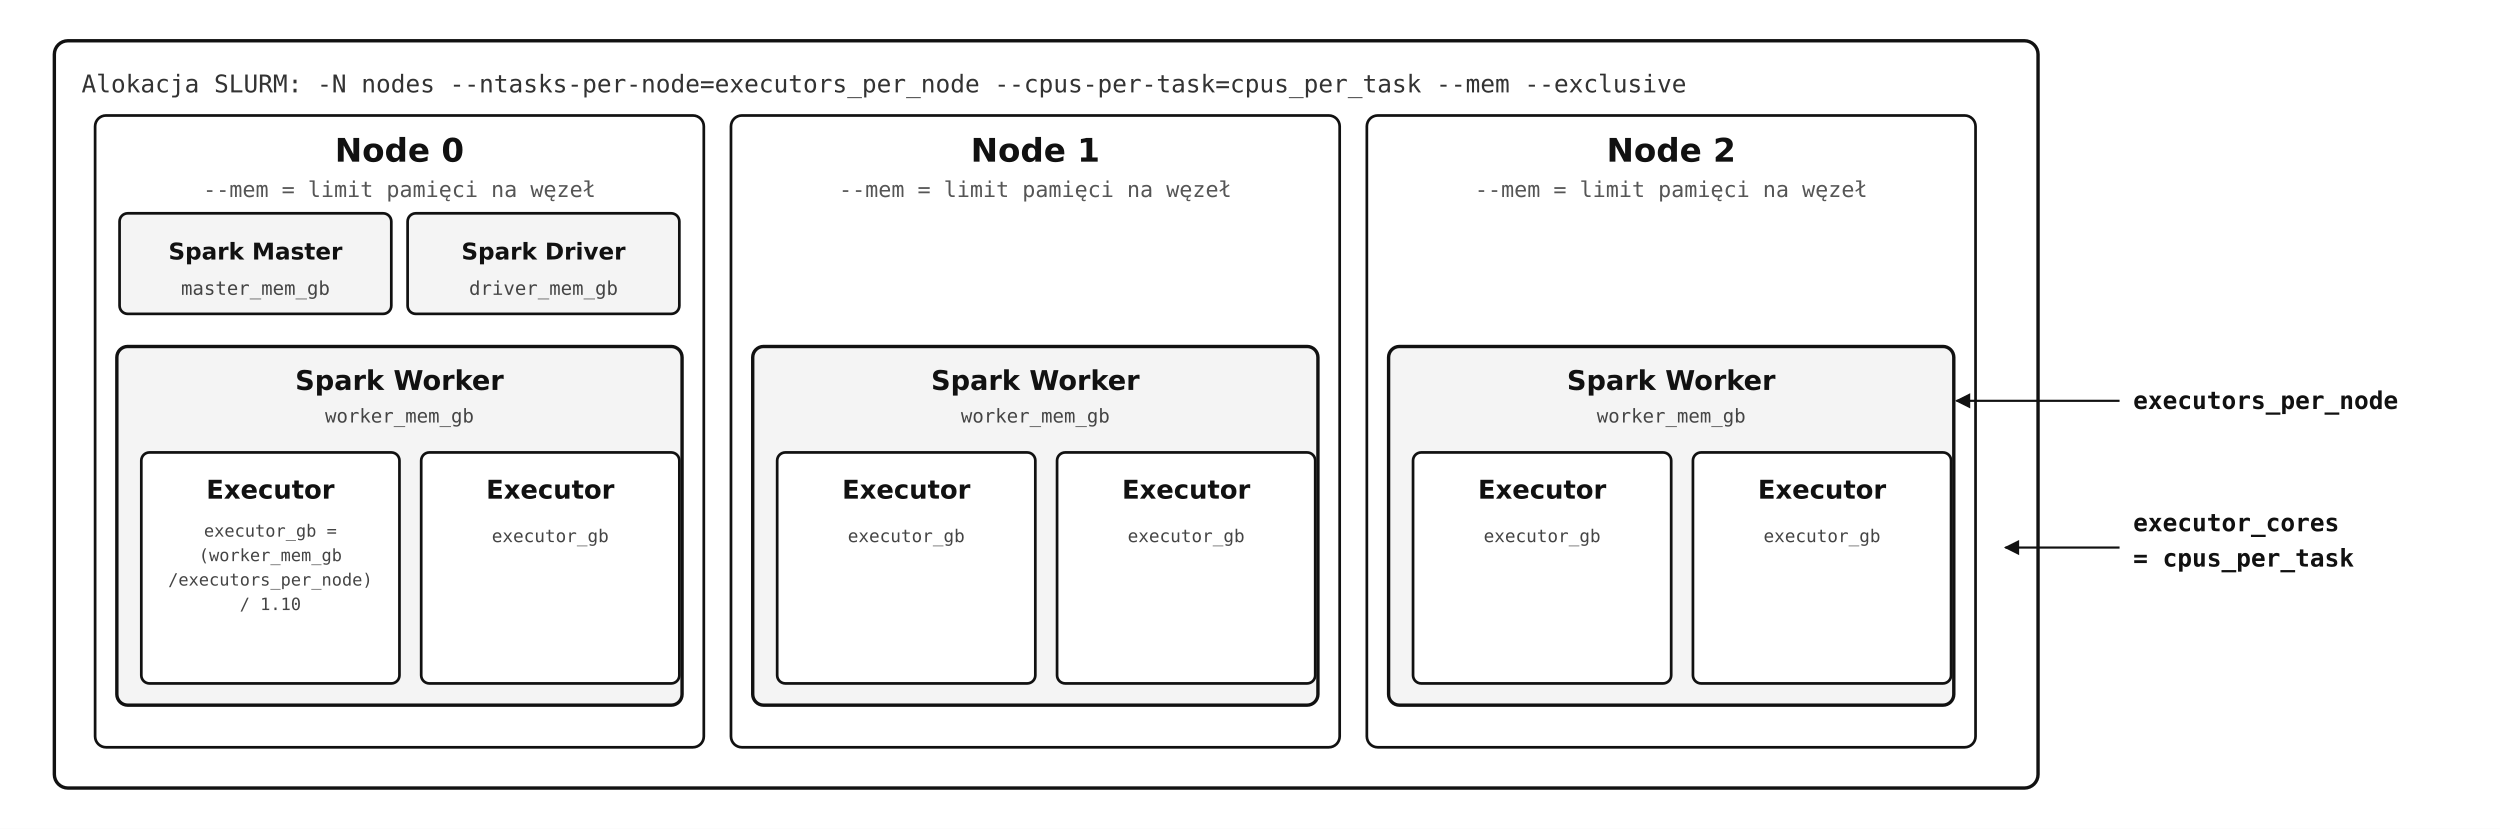
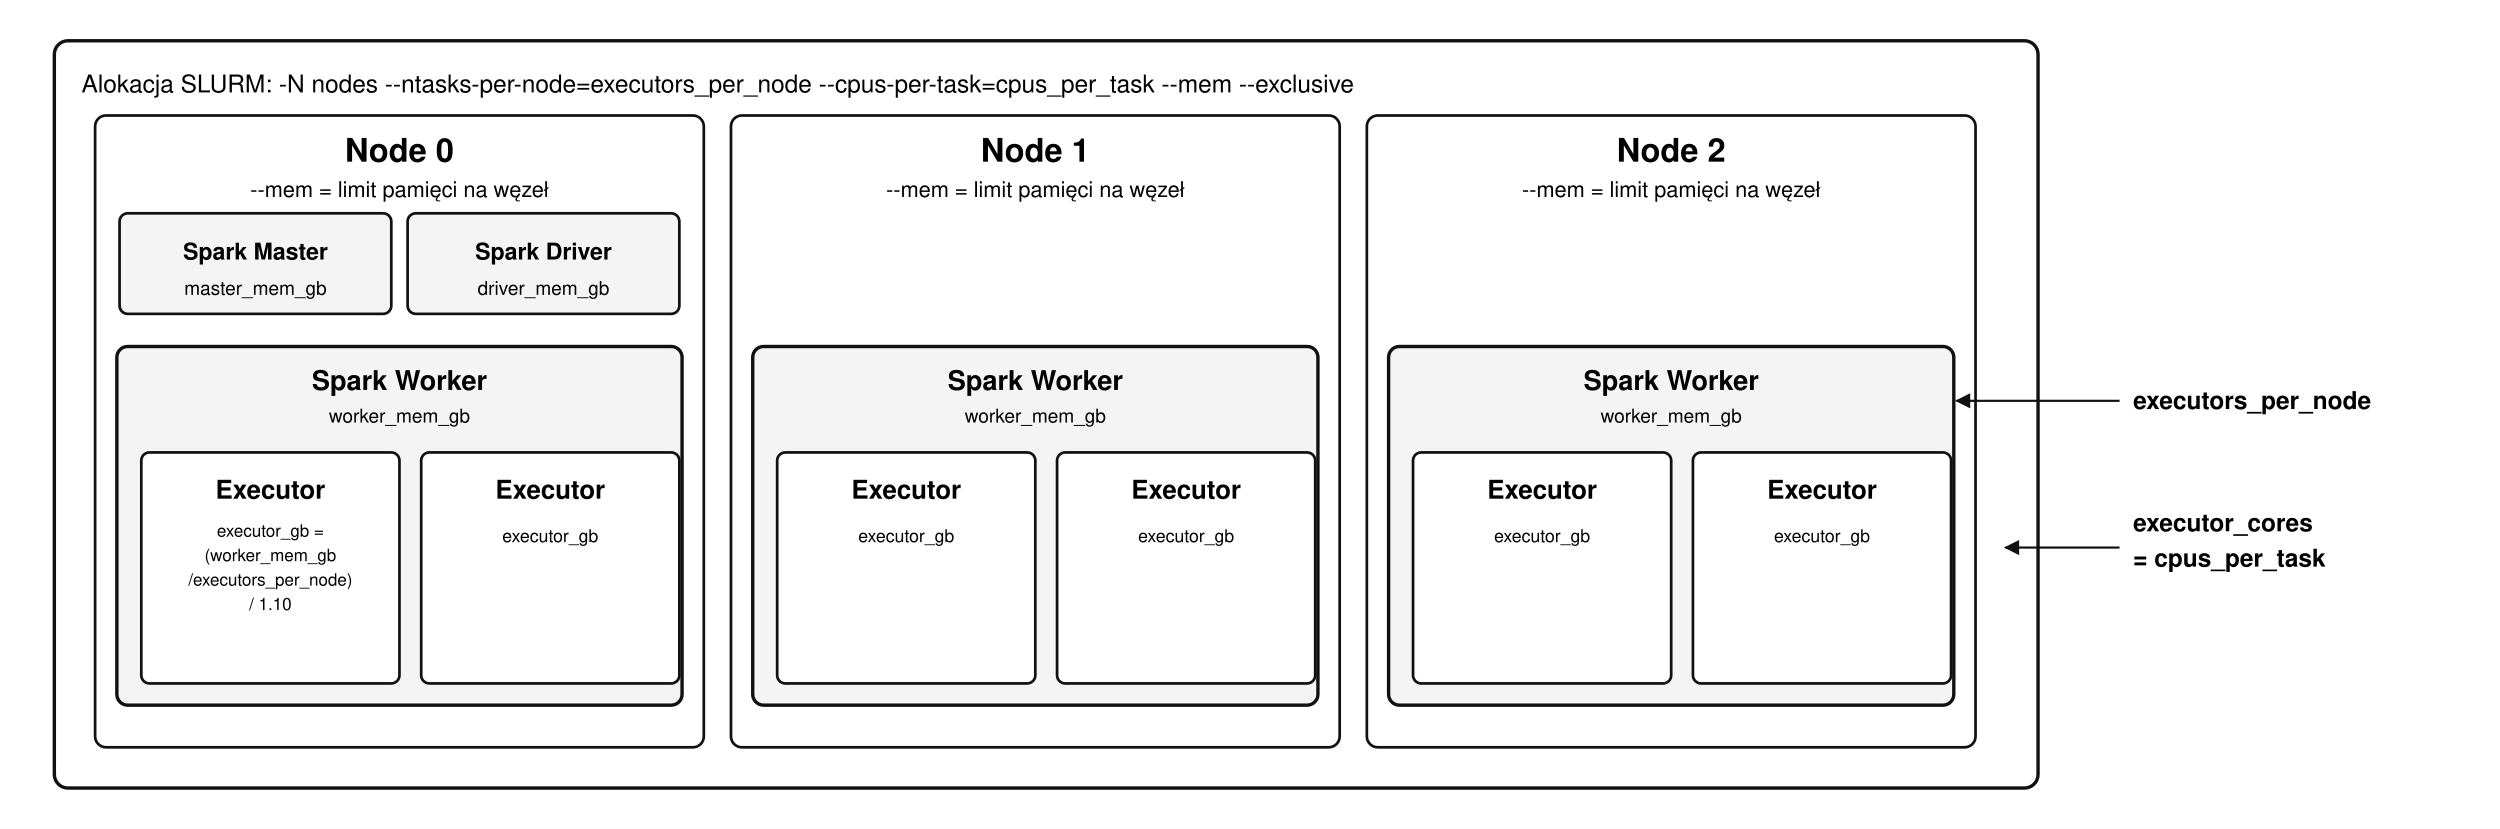
<svg xmlns="http://www.w3.org/2000/svg" width="1840" height="610" viewBox="0 0 1840 610">
  <defs>
    <marker id="a" viewBox="0 0 10 10" refX="9" refY="5" markerWidth="7" markerHeight="7" orient="auto-start-reverse">
      <path d="M 0 0 L 10 5 L 0 10 z" fill="#111111" />
    </marker>
  </defs>
  <rect width="1840" height="610" fill="#ffffff" />
  <rect x="40" y="30" width="1460" height="550" rx="10" fill="#ffffff" stroke="#111111" stroke-width="2.5" />
-   <text x="60" y="68" font-family="&quot;DejaVu Sans Mono&quot;, monospace" font-size="18" font-weight="normal" font-style="normal" fill="#333333" text-anchor="start">Alokacja SLURM:   -N nodes   --ntasks-per-node=executors_per_node   --cpus-per-task=cpus_per_task   --mem   --exclusive</text>
+   <text x="60" y="68" font-family="Helvetica, Arial, sans-serif" font-size="18" font-weight="normal" font-style="normal" fill="#000000" text-anchor="start">Alokacja SLURM:   -N nodes   --ntasks-per-node=executors_per_node   --cpus-per-task=cpus_per_task   --mem   --exclusive</text>
  <rect x="70" y="85" width="448" height="465" rx="8" fill="#ffffff" stroke="#111111" stroke-width="2" />
-   <text x="294.0" y="119" font-family="DejaVu Sans, Helvetica, Arial, sans-serif" font-size="24" font-weight="bold" font-style="normal" fill="#111111" text-anchor="middle">Node 0</text>
-   <text x="294.0" y="145" font-family="&quot;DejaVu Sans Mono&quot;, monospace" font-size="16" font-weight="normal" font-style="normal" fill="#555555" text-anchor="middle">--mem  =  limit pamięci na węzeł</text>
+   <text x="294.0" y="119" font-family="Helvetica, Arial, sans-serif" font-size="24" font-weight="bold" font-style="normal" fill="#000000" text-anchor="middle">Node 0</text>
+   <text x="294.0" y="145" font-family="Helvetica, Arial, sans-serif" font-size="16" font-weight="normal" font-style="normal" fill="#000000" text-anchor="middle">--mem  =  limit pamięci na węzeł</text>
  <rect x="88" y="157" width="200" height="74" rx="6" fill="#f4f4f4" stroke="#111111" stroke-width="2" />
-   <text x="188" y="191" font-family="DejaVu Sans, Helvetica, Arial, sans-serif" font-size="17" font-weight="bold" font-style="normal" fill="#111111" text-anchor="middle">Spark Master</text>
-   <text x="188" y="217" font-family="&quot;DejaVu Sans Mono&quot;, monospace" font-size="14" font-weight="normal" font-style="normal" fill="#444444" text-anchor="middle">master_mem_gb</text>
+   <text x="188" y="191" font-family="Helvetica, Arial, sans-serif" font-size="17" font-weight="bold" font-style="normal" fill="#000000" text-anchor="middle">Spark Master</text>
+   <text x="188" y="217" font-family="Helvetica, Arial, sans-serif" font-size="14" font-weight="normal" font-style="normal" fill="#000000" text-anchor="middle">master_mem_gb</text>
  <rect x="300" y="157" width="200" height="74" rx="6" fill="#f4f4f4" stroke="#111111" stroke-width="2" />
-   <text x="400" y="191" font-family="DejaVu Sans, Helvetica, Arial, sans-serif" font-size="17" font-weight="bold" font-style="normal" fill="#111111" text-anchor="middle">Spark Driver</text>
-   <text x="400" y="217" font-family="&quot;DejaVu Sans Mono&quot;, monospace" font-size="14" font-weight="normal" font-style="normal" fill="#444444" text-anchor="middle">driver_mem_gb</text>
+   <text x="400" y="191" font-family="Helvetica, Arial, sans-serif" font-size="17" font-weight="bold" font-style="normal" fill="#000000" text-anchor="middle">Spark Driver</text>
+   <text x="400" y="217" font-family="Helvetica, Arial, sans-serif" font-size="14" font-weight="normal" font-style="normal" fill="#000000" text-anchor="middle">driver_mem_gb</text>
  <rect x="86" y="255" width="416" height="264" rx="8" fill="#f4f4f4" stroke="#111111" stroke-width="2.5" />
-   <text x="294.0" y="287" font-family="DejaVu Sans, Helvetica, Arial, sans-serif" font-size="20" font-weight="bold" font-style="normal" fill="#111111" text-anchor="middle">Spark Worker</text>
-   <text x="294.0" y="311" font-family="&quot;DejaVu Sans Mono&quot;, monospace" font-size="14" font-weight="normal" font-style="normal" fill="#444444" text-anchor="middle">worker_mem_gb</text>
+   <text x="294.0" y="287" font-family="Helvetica, Arial, sans-serif" font-size="20" font-weight="bold" font-style="normal" fill="#000000" text-anchor="middle">Spark Worker</text>
+   <text x="294.0" y="311" font-family="Helvetica, Arial, sans-serif" font-size="14" font-weight="normal" font-style="normal" fill="#000000" text-anchor="middle">worker_mem_gb</text>
  <rect x="104" y="333" width="190" height="170" rx="6" fill="#ffffff" stroke="#111111" stroke-width="2" />
-   <text x="199" y="367" font-family="DejaVu Sans, Helvetica, Arial, sans-serif" font-size="19" font-weight="bold" font-style="normal" fill="#111111" text-anchor="middle">Executor</text>
-   <text x="199" y="395" font-family="&quot;DejaVu Sans Mono&quot;, monospace" font-size="12.5" font-weight="normal" font-style="normal" fill="#444444" text-anchor="middle">executor_gb =</text>
-   <text x="199" y="413" font-family="&quot;DejaVu Sans Mono&quot;, monospace" font-size="12.5" font-weight="normal" font-style="normal" fill="#444444" text-anchor="middle">(worker_mem_gb</text>
-   <text x="199" y="431" font-family="&quot;DejaVu Sans Mono&quot;, monospace" font-size="12.5" font-weight="normal" font-style="normal" fill="#444444" text-anchor="middle">/executors_per_node)</text>
-   <text x="199" y="449" font-family="&quot;DejaVu Sans Mono&quot;, monospace" font-size="12.5" font-weight="normal" font-style="normal" fill="#444444" text-anchor="middle">/ 1.10</text>
+   <text x="199" y="367" font-family="Helvetica, Arial, sans-serif" font-size="19" font-weight="bold" font-style="normal" fill="#000000" text-anchor="middle">Executor</text>
+   <text x="199" y="395" font-family="Helvetica, Arial, sans-serif" font-size="12.5" font-weight="normal" font-style="normal" fill="#000000" text-anchor="middle">executor_gb =</text>
+   <text x="199" y="413" font-family="Helvetica, Arial, sans-serif" font-size="12.5" font-weight="normal" font-style="normal" fill="#000000" text-anchor="middle">(worker_mem_gb</text>
+   <text x="199" y="431" font-family="Helvetica, Arial, sans-serif" font-size="12.5" font-weight="normal" font-style="normal" fill="#000000" text-anchor="middle">/executors_per_node)</text>
+   <text x="199" y="449" font-family="Helvetica, Arial, sans-serif" font-size="12.5" font-weight="normal" font-style="normal" fill="#000000" text-anchor="middle">/ 1.10</text>
  <rect x="310" y="333" width="190" height="170" rx="6" fill="#ffffff" stroke="#111111" stroke-width="2" />
-   <text x="405" y="367" font-family="DejaVu Sans, Helvetica, Arial, sans-serif" font-size="19" font-weight="bold" font-style="normal" fill="#111111" text-anchor="middle">Executor</text>
-   <text x="405" y="399" font-family="&quot;DejaVu Sans Mono&quot;, monospace" font-size="13" font-weight="normal" font-style="normal" fill="#444444" text-anchor="middle">executor_gb</text>
+   <text x="405" y="367" font-family="Helvetica, Arial, sans-serif" font-size="19" font-weight="bold" font-style="normal" fill="#000000" text-anchor="middle">Executor</text>
+   <text x="405" y="399" font-family="Helvetica, Arial, sans-serif" font-size="13" font-weight="normal" font-style="normal" fill="#000000" text-anchor="middle">executor_gb</text>
  <rect x="538" y="85" width="448" height="465" rx="8" fill="#ffffff" stroke="#111111" stroke-width="2" />
-   <text x="762.0" y="119" font-family="DejaVu Sans, Helvetica, Arial, sans-serif" font-size="24" font-weight="bold" font-style="normal" fill="#111111" text-anchor="middle">Node 1</text>
-   <text x="762.0" y="145" font-family="&quot;DejaVu Sans Mono&quot;, monospace" font-size="16" font-weight="normal" font-style="normal" fill="#555555" text-anchor="middle">--mem  =  limit pamięci na węzeł</text>
+   <text x="762.0" y="119" font-family="Helvetica, Arial, sans-serif" font-size="24" font-weight="bold" font-style="normal" fill="#000000" text-anchor="middle">Node 1</text>
+   <text x="762.0" y="145" font-family="Helvetica, Arial, sans-serif" font-size="16" font-weight="normal" font-style="normal" fill="#000000" text-anchor="middle">--mem  =  limit pamięci na węzeł</text>
  <rect x="554" y="255" width="416" height="264" rx="8" fill="#f4f4f4" stroke="#111111" stroke-width="2.5" />
-   <text x="762.0" y="287" font-family="DejaVu Sans, Helvetica, Arial, sans-serif" font-size="20" font-weight="bold" font-style="normal" fill="#111111" text-anchor="middle">Spark Worker</text>
-   <text x="762.0" y="311" font-family="&quot;DejaVu Sans Mono&quot;, monospace" font-size="14" font-weight="normal" font-style="normal" fill="#444444" text-anchor="middle">worker_mem_gb</text>
+   <text x="762.0" y="287" font-family="Helvetica, Arial, sans-serif" font-size="20" font-weight="bold" font-style="normal" fill="#000000" text-anchor="middle">Spark Worker</text>
+   <text x="762.0" y="311" font-family="Helvetica, Arial, sans-serif" font-size="14" font-weight="normal" font-style="normal" fill="#000000" text-anchor="middle">worker_mem_gb</text>
  <rect x="572" y="333" width="190" height="170" rx="6" fill="#ffffff" stroke="#111111" stroke-width="2" />
-   <text x="667" y="367" font-family="DejaVu Sans, Helvetica, Arial, sans-serif" font-size="19" font-weight="bold" font-style="normal" fill="#111111" text-anchor="middle">Executor</text>
-   <text x="667" y="399" font-family="&quot;DejaVu Sans Mono&quot;, monospace" font-size="13" font-weight="normal" font-style="normal" fill="#444444" text-anchor="middle">executor_gb</text>
+   <text x="667" y="367" font-family="Helvetica, Arial, sans-serif" font-size="19" font-weight="bold" font-style="normal" fill="#000000" text-anchor="middle">Executor</text>
+   <text x="667" y="399" font-family="Helvetica, Arial, sans-serif" font-size="13" font-weight="normal" font-style="normal" fill="#000000" text-anchor="middle">executor_gb</text>
  <rect x="778" y="333" width="190" height="170" rx="6" fill="#ffffff" stroke="#111111" stroke-width="2" />
-   <text x="873" y="367" font-family="DejaVu Sans, Helvetica, Arial, sans-serif" font-size="19" font-weight="bold" font-style="normal" fill="#111111" text-anchor="middle">Executor</text>
-   <text x="873" y="399" font-family="&quot;DejaVu Sans Mono&quot;, monospace" font-size="13" font-weight="normal" font-style="normal" fill="#444444" text-anchor="middle">executor_gb</text>
+   <text x="873" y="367" font-family="Helvetica, Arial, sans-serif" font-size="19" font-weight="bold" font-style="normal" fill="#000000" text-anchor="middle">Executor</text>
+   <text x="873" y="399" font-family="Helvetica, Arial, sans-serif" font-size="13" font-weight="normal" font-style="normal" fill="#000000" text-anchor="middle">executor_gb</text>
  <rect x="1006" y="85" width="448" height="465" rx="8" fill="#ffffff" stroke="#111111" stroke-width="2" />
-   <text x="1230.0" y="119" font-family="DejaVu Sans, Helvetica, Arial, sans-serif" font-size="24" font-weight="bold" font-style="normal" fill="#111111" text-anchor="middle">Node 2</text>
-   <text x="1230.0" y="145" font-family="&quot;DejaVu Sans Mono&quot;, monospace" font-size="16" font-weight="normal" font-style="normal" fill="#555555" text-anchor="middle">--mem  =  limit pamięci na węzeł</text>
+   <text x="1230.0" y="119" font-family="Helvetica, Arial, sans-serif" font-size="24" font-weight="bold" font-style="normal" fill="#000000" text-anchor="middle">Node 2</text>
+   <text x="1230.0" y="145" font-family="Helvetica, Arial, sans-serif" font-size="16" font-weight="normal" font-style="normal" fill="#000000" text-anchor="middle">--mem  =  limit pamięci na węzeł</text>
  <rect x="1022" y="255" width="416" height="264" rx="8" fill="#f4f4f4" stroke="#111111" stroke-width="2.5" />
-   <text x="1230.0" y="287" font-family="DejaVu Sans, Helvetica, Arial, sans-serif" font-size="20" font-weight="bold" font-style="normal" fill="#111111" text-anchor="middle">Spark Worker</text>
-   <text x="1230.0" y="311" font-family="&quot;DejaVu Sans Mono&quot;, monospace" font-size="14" font-weight="normal" font-style="normal" fill="#444444" text-anchor="middle">worker_mem_gb</text>
+   <text x="1230.0" y="287" font-family="Helvetica, Arial, sans-serif" font-size="20" font-weight="bold" font-style="normal" fill="#000000" text-anchor="middle">Spark Worker</text>
+   <text x="1230.0" y="311" font-family="Helvetica, Arial, sans-serif" font-size="14" font-weight="normal" font-style="normal" fill="#000000" text-anchor="middle">worker_mem_gb</text>
  <rect x="1040" y="333" width="190" height="170" rx="6" fill="#ffffff" stroke="#111111" stroke-width="2" />
-   <text x="1135" y="367" font-family="DejaVu Sans, Helvetica, Arial, sans-serif" font-size="19" font-weight="bold" font-style="normal" fill="#111111" text-anchor="middle">Executor</text>
-   <text x="1135" y="399" font-family="&quot;DejaVu Sans Mono&quot;, monospace" font-size="13" font-weight="normal" font-style="normal" fill="#444444" text-anchor="middle">executor_gb</text>
+   <text x="1135" y="367" font-family="Helvetica, Arial, sans-serif" font-size="19" font-weight="bold" font-style="normal" fill="#000000" text-anchor="middle">Executor</text>
+   <text x="1135" y="399" font-family="Helvetica, Arial, sans-serif" font-size="13" font-weight="normal" font-style="normal" fill="#000000" text-anchor="middle">executor_gb</text>
  <rect x="1246" y="333" width="190" height="170" rx="6" fill="#ffffff" stroke="#111111" stroke-width="2" />
-   <text x="1341" y="367" font-family="DejaVu Sans, Helvetica, Arial, sans-serif" font-size="19" font-weight="bold" font-style="normal" fill="#111111" text-anchor="middle">Executor</text>
-   <text x="1341" y="399" font-family="&quot;DejaVu Sans Mono&quot;, monospace" font-size="13" font-weight="normal" font-style="normal" fill="#444444" text-anchor="middle">executor_gb</text>
+   <text x="1341" y="367" font-family="Helvetica, Arial, sans-serif" font-size="19" font-weight="bold" font-style="normal" fill="#000000" text-anchor="middle">Executor</text>
+   <text x="1341" y="399" font-family="Helvetica, Arial, sans-serif" font-size="13" font-weight="normal" font-style="normal" fill="#000000" text-anchor="middle">executor_gb</text>
  <line x1="1560" y1="295" x2="1440" y2="295" stroke="#111111" stroke-width="1.6" marker-end="url(#a)" />
-   <text x="1570" y="301" font-family="&quot;DejaVu Sans Mono&quot;, monospace" font-size="18" font-weight="bold" font-style="normal" fill="#111111" text-anchor="start">executors_per_node</text>
+   <text x="1570" y="301" font-family="Helvetica, Arial, sans-serif" font-size="18" font-weight="bold" font-style="normal" fill="#000000" text-anchor="start">executors_per_node</text>
  <line x1="1560" y1="403" x2="1476" y2="403" stroke="#111111" stroke-width="1.6" marker-end="url(#a)" />
-   <text x="1570" y="391" font-family="&quot;DejaVu Sans Mono&quot;, monospace" font-size="18" font-weight="bold" font-style="normal" fill="#111111" text-anchor="start">executor_cores</text>
-   <text x="1570" y="417" font-family="&quot;DejaVu Sans Mono&quot;, monospace" font-size="18" font-weight="bold" font-style="normal" fill="#111111" text-anchor="start">= cpus_per_task</text>
+   <text x="1570" y="391" font-family="Helvetica, Arial, sans-serif" font-size="18" font-weight="bold" font-style="normal" fill="#000000" text-anchor="start">executor_cores</text>
+   <text x="1570" y="417" font-family="Helvetica, Arial, sans-serif" font-size="18" font-weight="bold" font-style="normal" fill="#000000" text-anchor="start">= cpus_per_task</text>
</svg>
